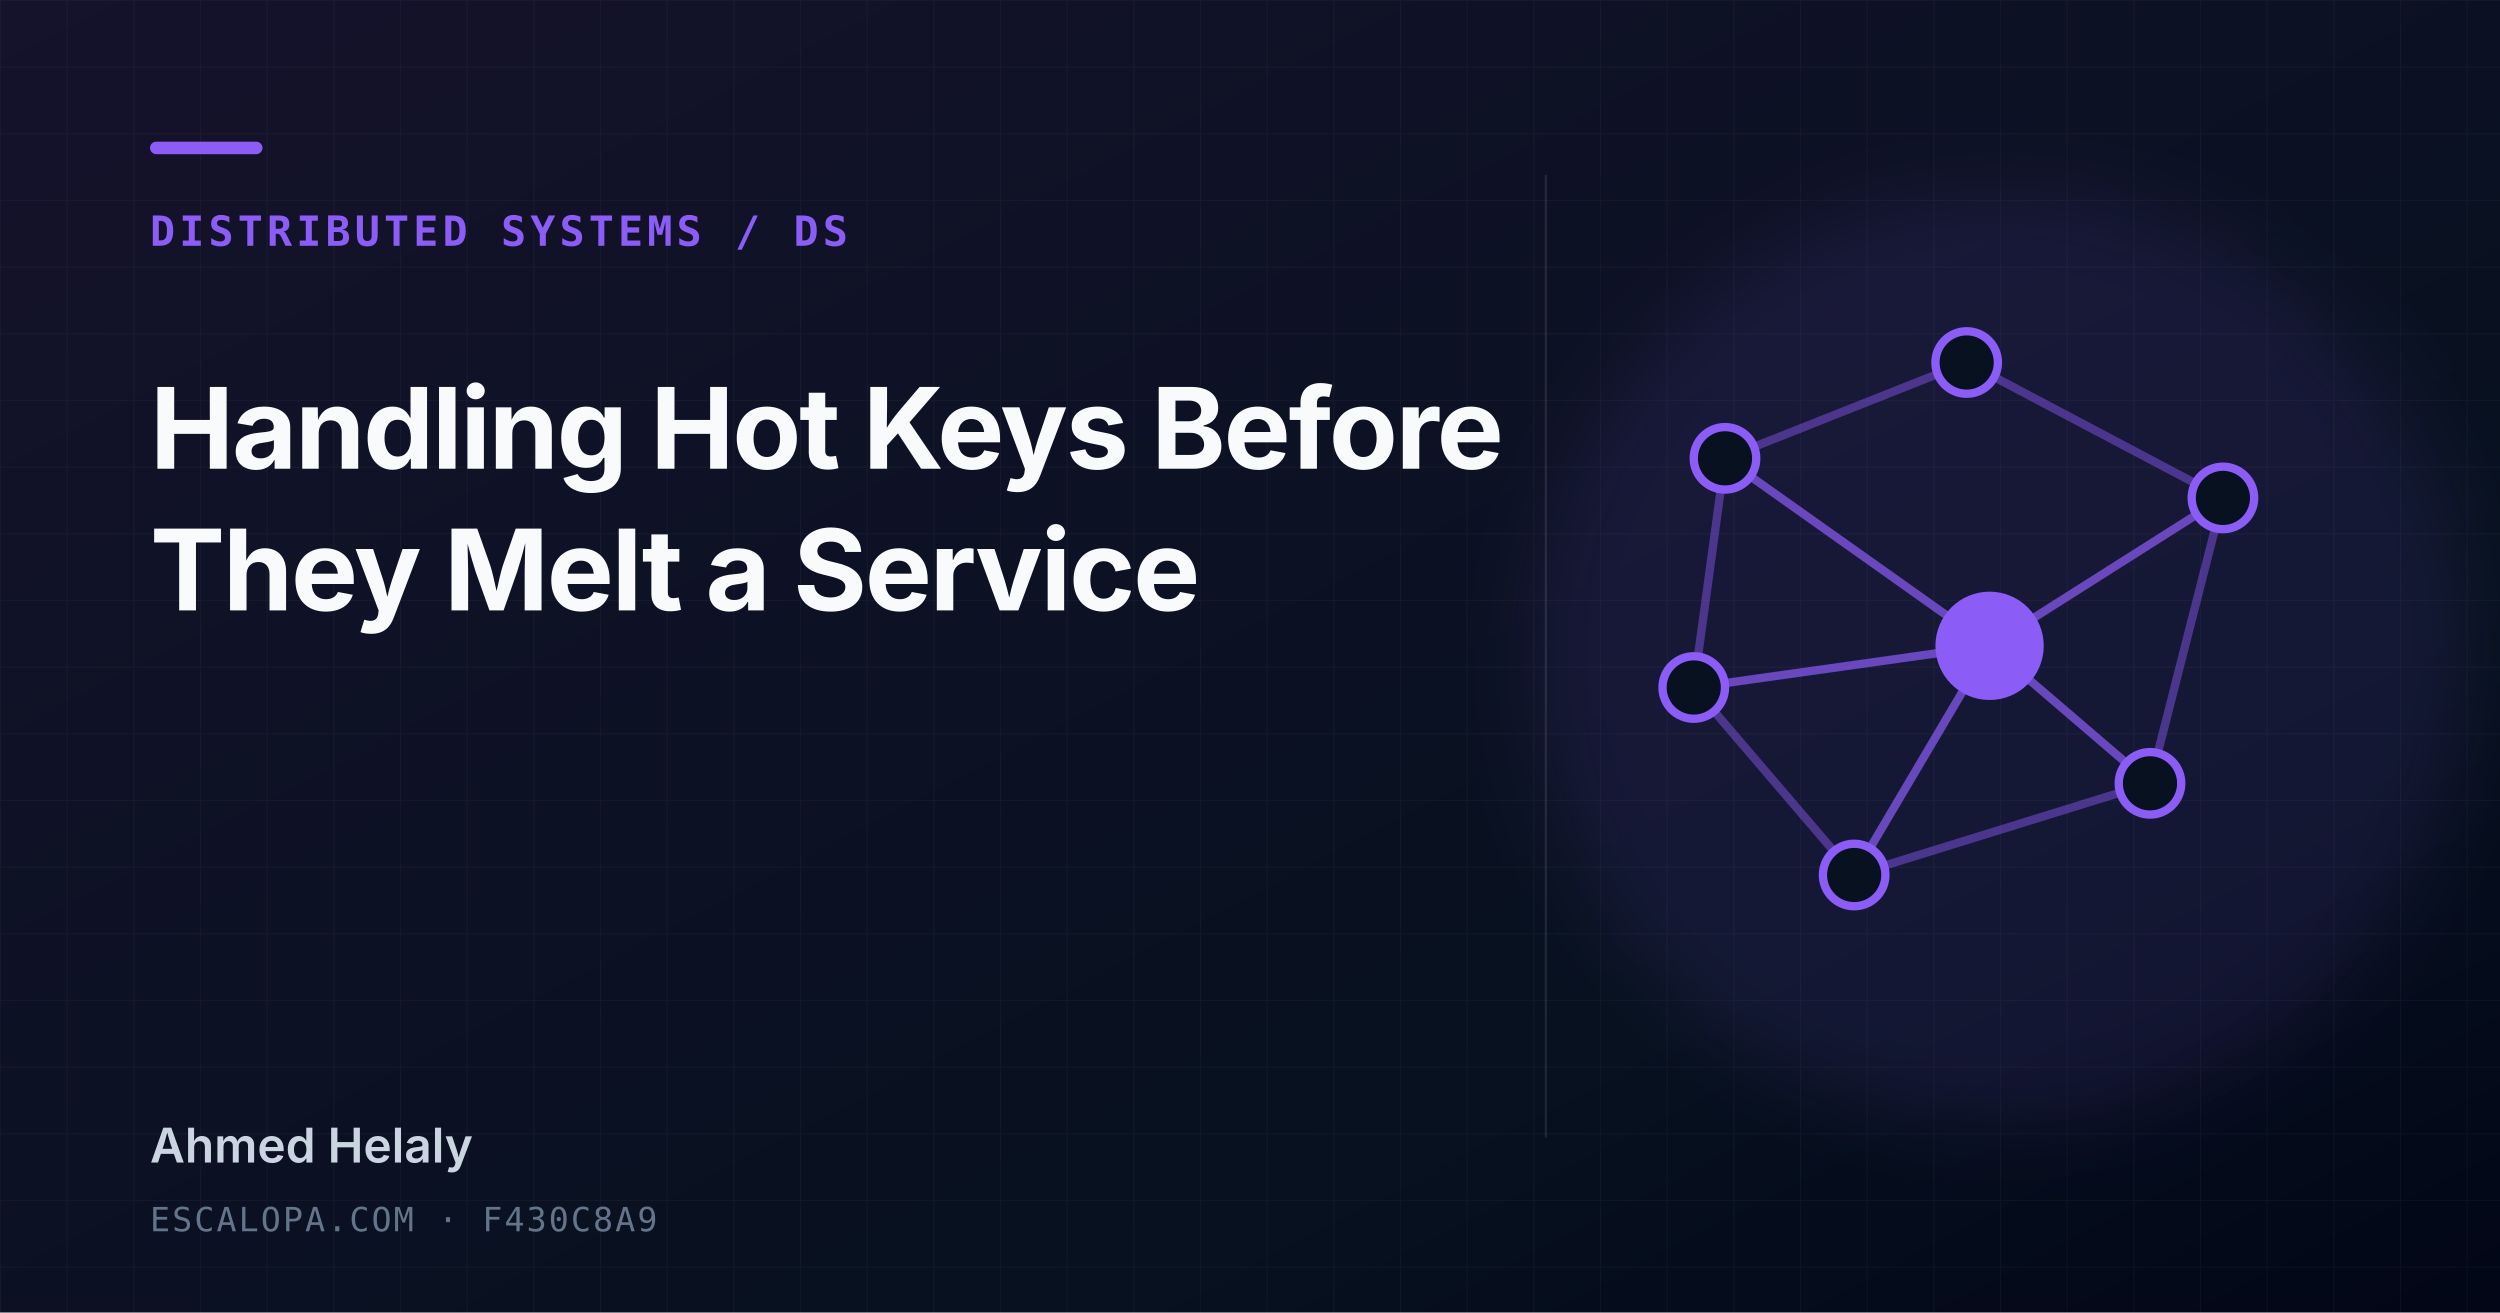
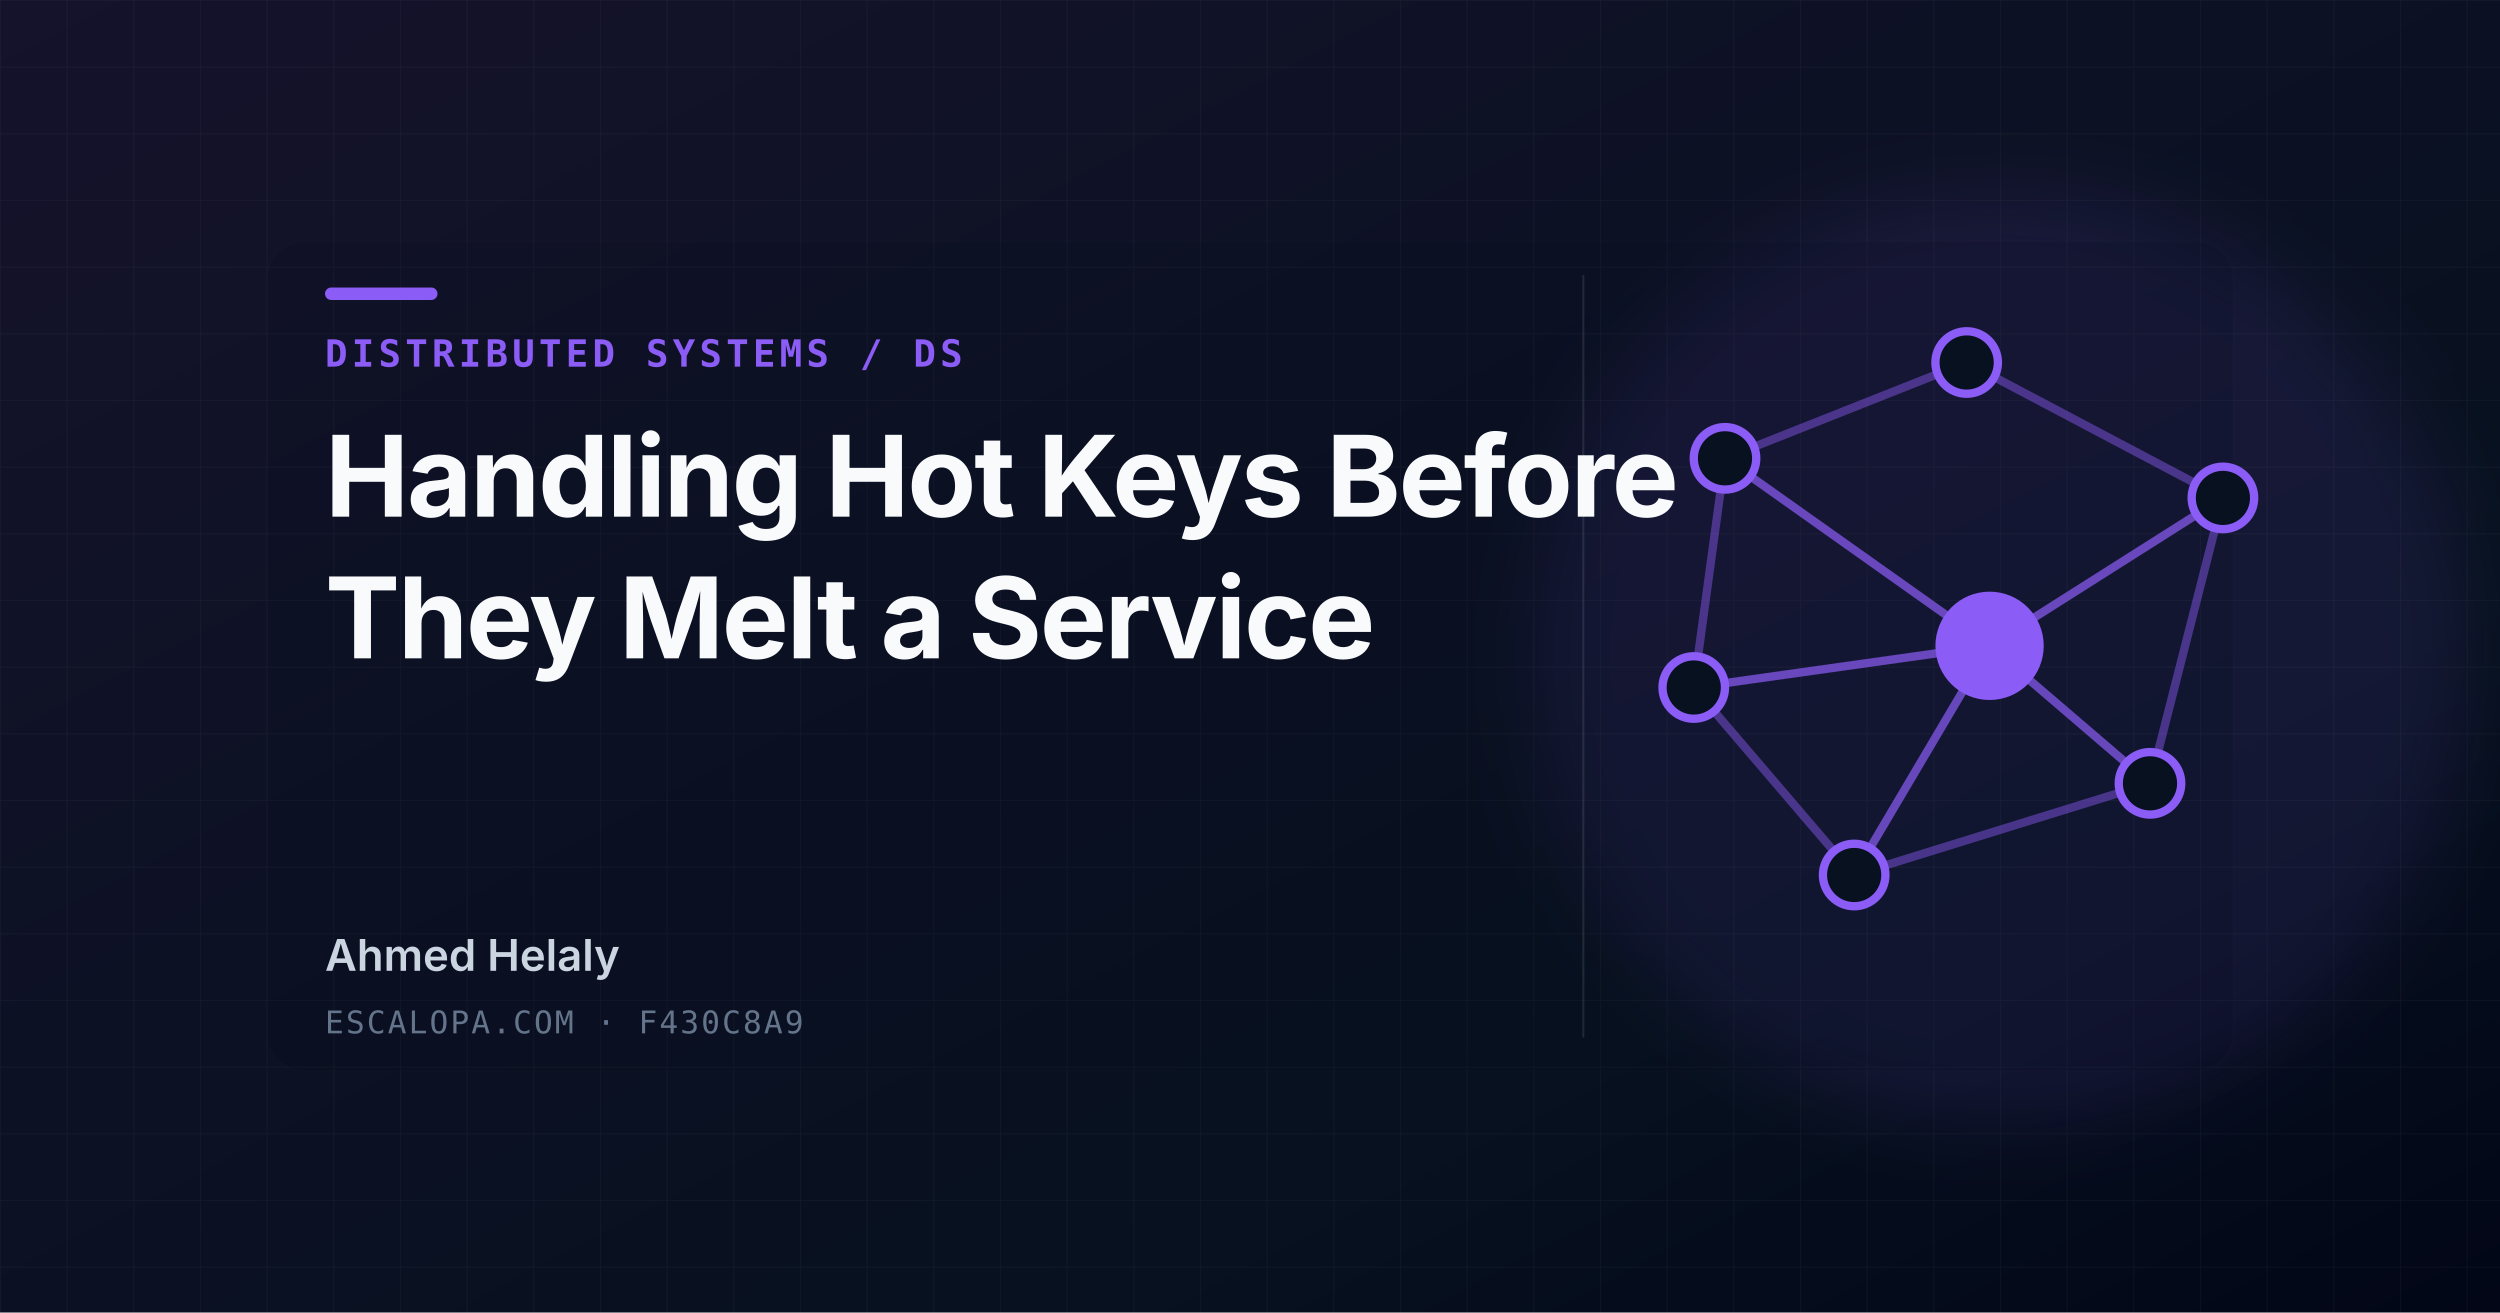
<svg xmlns="http://www.w3.org/2000/svg" width="1200" height="630" viewBox="0 0 1200 630" role="img" aria-label="Handling Hot Keys Before They Melt a Service">
  <defs>
    <linearGradient id="g" x1="0" y1="0" x2="1" y2="1">
      <stop stop-color="#15122b" />
      <stop offset=".72" stop-color="#07111f" />
      <stop offset="1" stop-color="#020617" />
    </linearGradient>
    <pattern id="grid" width="32" height="32" patternUnits="userSpaceOnUse">
      <path d="M32 0H0v32" fill="none" stroke="#fff" stroke-width="1" opacity=".035" />
    </pattern>
    <filter id="glow">
      <feGaussianBlur stdDeviation="18" />
    </filter>
  </defs>
  <rect width="1200" height="630" fill="url(#g)" />
  <rect width="1200" height="630" fill="url(#grid)" />
  <circle cx="960" cy="315" r="225" fill="#8b5cf6" opacity=".10" filter="url(#glow)" />
-   <path d="M742 84v462" stroke="#fff" stroke-width="1" opacity=".1" />
-   <rect x="72" y="68" width="54" height="6" rx="3" fill="#8b5cf6" />
-   <text x="72" y="118" fill="#8b5cf6" font-family="ui-monospace,SFMono-Regular,monospace" font-size="20" font-weight="700" letter-spacing="2">DISTRIBUTED SYSTEMS / DS</text>
-   <text x="72" y="225" fill="#f8fafc" font-family="Inter,Arial,sans-serif" font-size="54" font-weight="720" letter-spacing="-1">
-     <tspan x="72" dy="0">Handling Hot Keys Before</tspan>
-     <tspan x="72" dy="68">They Melt a Service</tspan>
+   <rect x="128" y="116" width="944" height="398" rx="18" fill="#020617" opacity=".13" stroke="#fff" stroke-width="1" stroke-opacity=".05" />
+   <path d="M760 132v366" stroke="#fff" stroke-width="1" opacity=".1" />
+   <rect x="156" y="138" width="54" height="6" rx="3" fill="#8b5cf6" />
+   <text x="156" y="176" fill="#8b5cf6" font-family="ui-monospace,SFMono-Regular,monospace" font-size="18" font-weight="700" letter-spacing="2">DISTRIBUTED SYSTEMS / DS</text>
+   <text x="156" y="248" fill="#f8fafc" font-family="Inter,Arial,sans-serif" font-size="54" font-weight="720" letter-spacing="-1">
+     <tspan x="156" dy="0">Handling Hot Keys Before</tspan>
+     <tspan x="156" dy="68">They Melt a Service</tspan>
  </text>
  <g fill="#07111f" stroke="#8b5cf6" stroke-width="4">
    <path d="M828 220 944 174 1067 239 1032 376 890 420 813 330Z" fill="none" opacity=".45" />
    <path d="M828 220 955 310 1067 239M955 310 1032 376M955 310 890 420M813 330 955 310" fill="none" opacity=".7" />
    <circle cx="828" cy="220" r="15" />
    <circle cx="944" cy="174" r="15" />
    <circle cx="1067" cy="239" r="15" />
    <circle cx="1032" cy="376" r="15" />
    <circle cx="890" cy="420" r="15" />
    <circle cx="813" cy="330" r="15" />
    <circle cx="955" cy="310" r="24" fill="#8b5cf6" />
  </g>
-   <text x="72" y="558" fill="#cbd5e1" font-family="Inter,Arial,sans-serif" font-size="23" font-weight="600">Ahmed Helaly</text>
-   <text x="72" y="591" fill="#64748b" font-family="ui-monospace,SFMono-Regular,monospace" font-size="16" letter-spacing="1">ESCALOPA.COM  ·  F430C8A9</text>
+   <text x="156" y="466" fill="#cbd5e1" font-family="Inter,Arial,sans-serif" font-size="21" font-weight="600">Ahmed Helaly</text>
+   <text x="156" y="496" fill="#64748b" font-family="ui-monospace,SFMono-Regular,monospace" font-size="15" letter-spacing="1">ESCALOPA.COM  ·  F430C8A9</text>
</svg>
